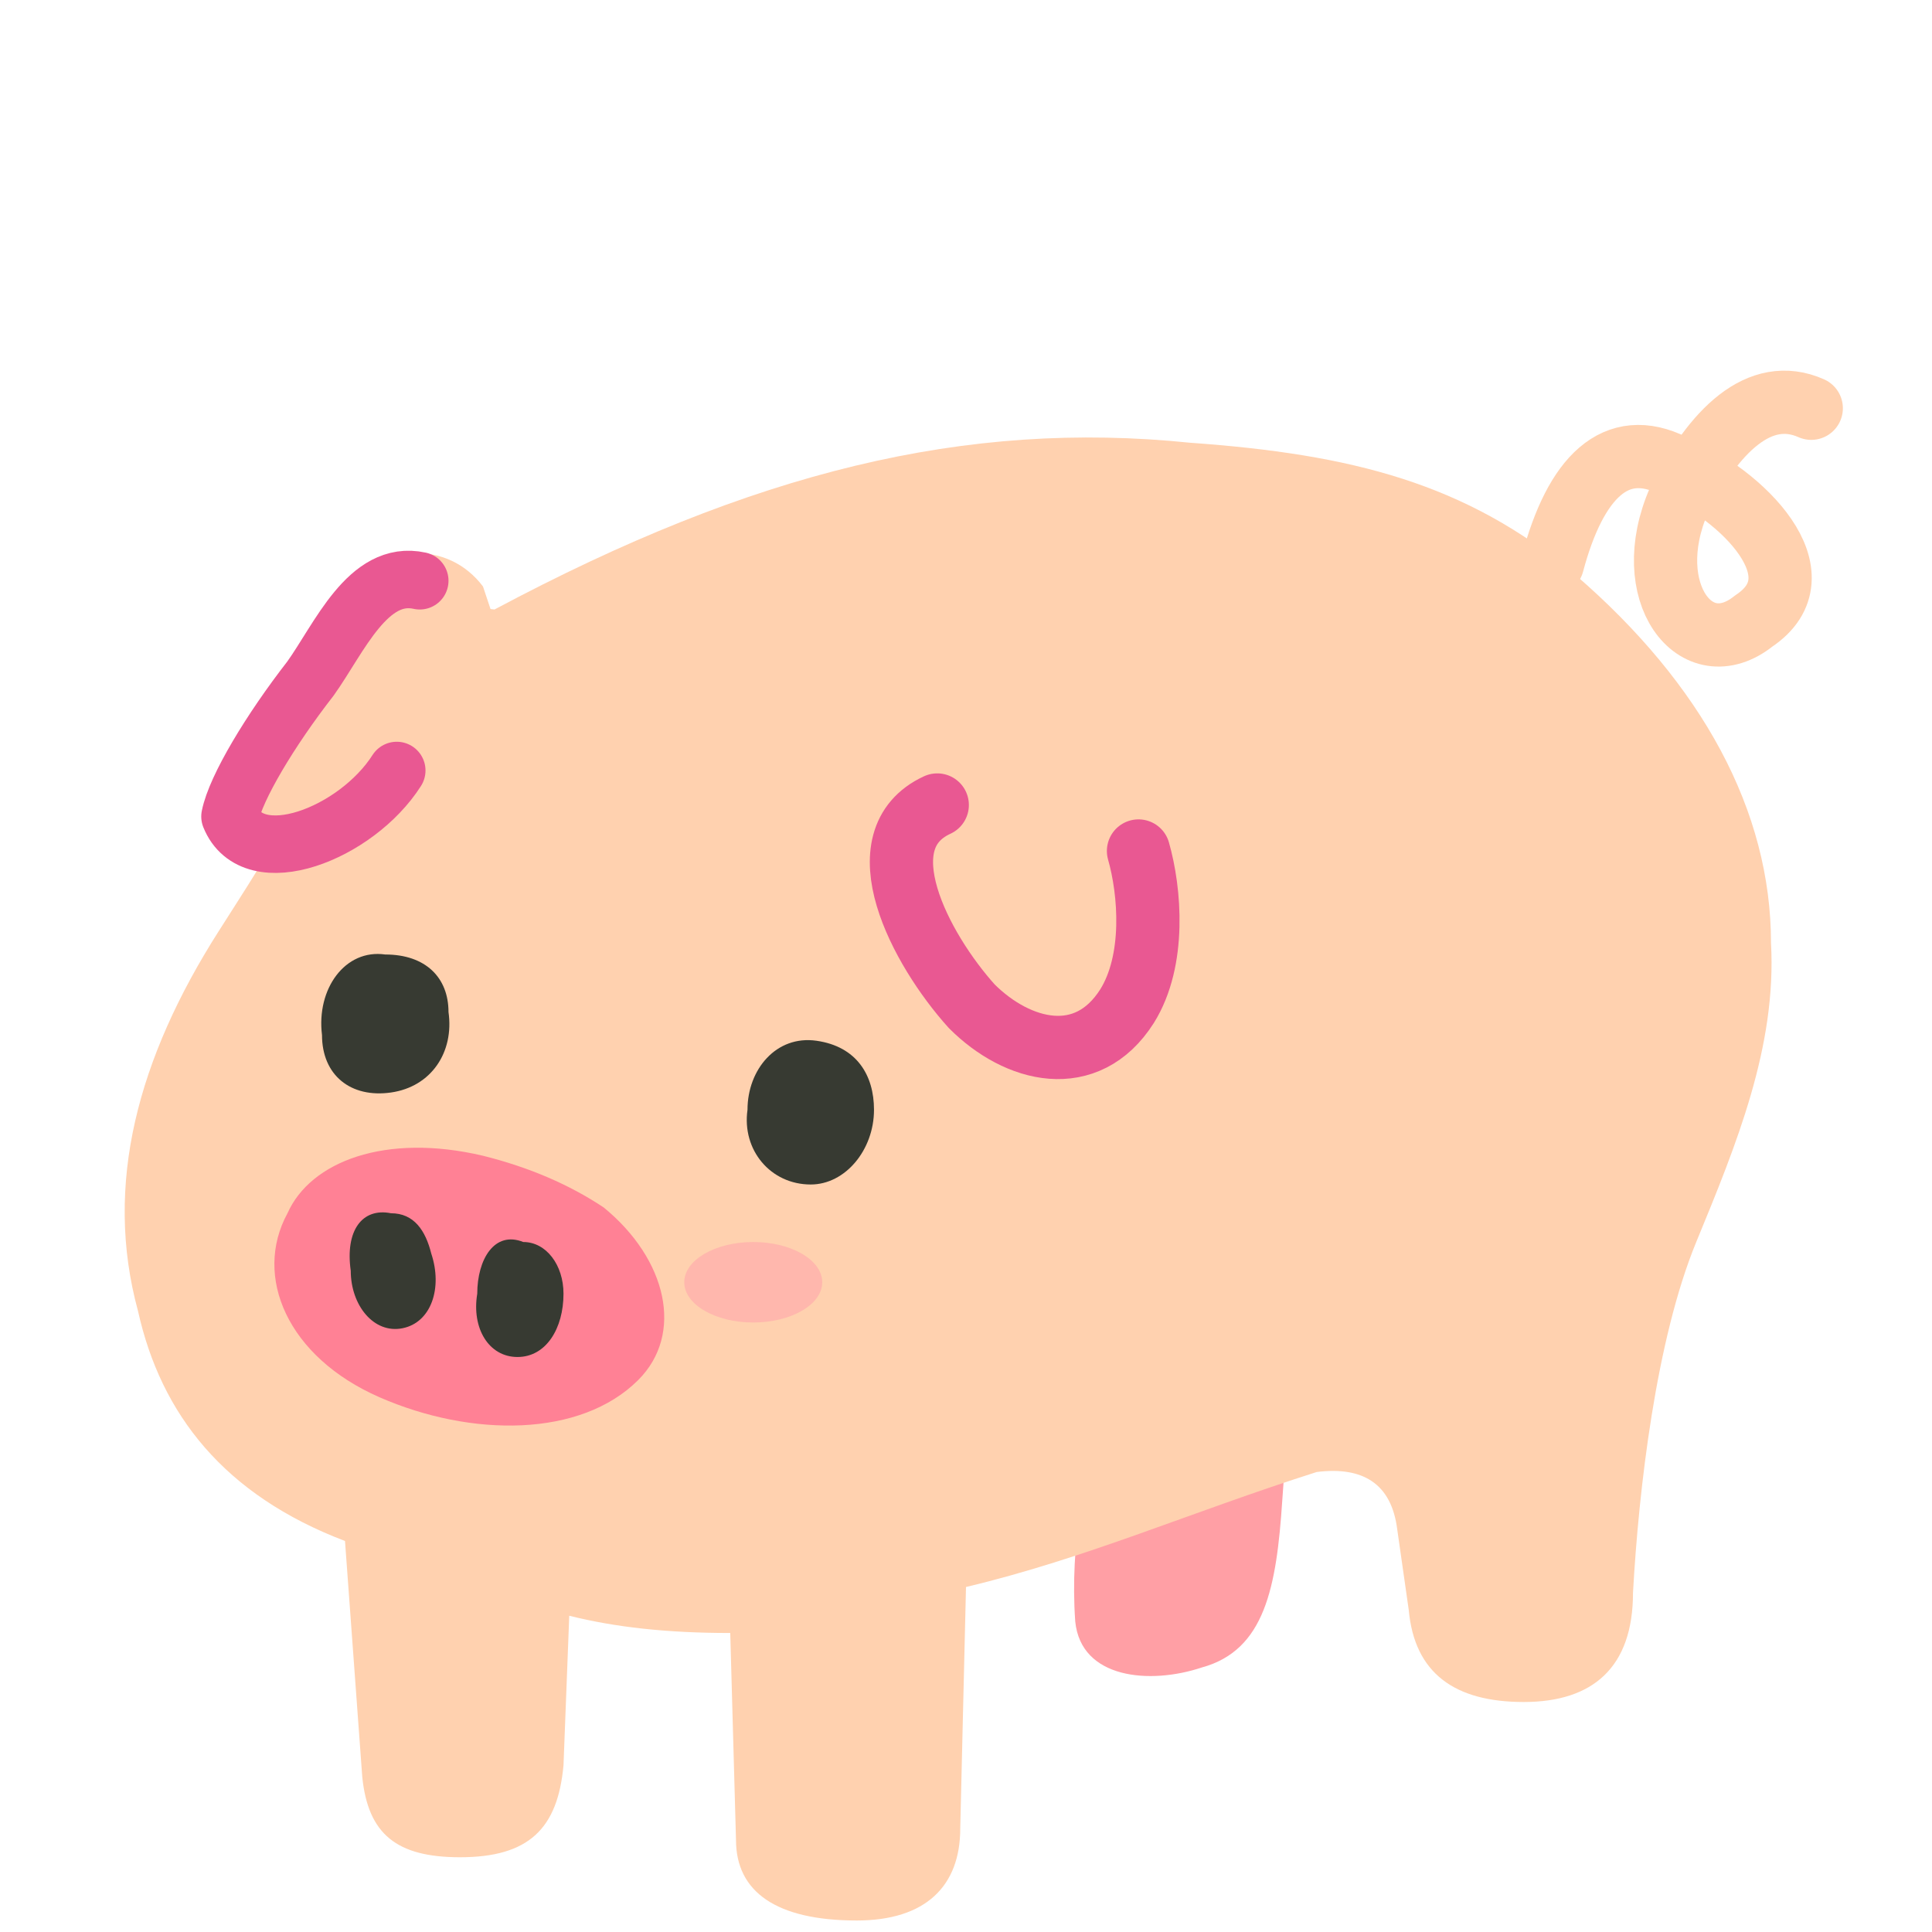
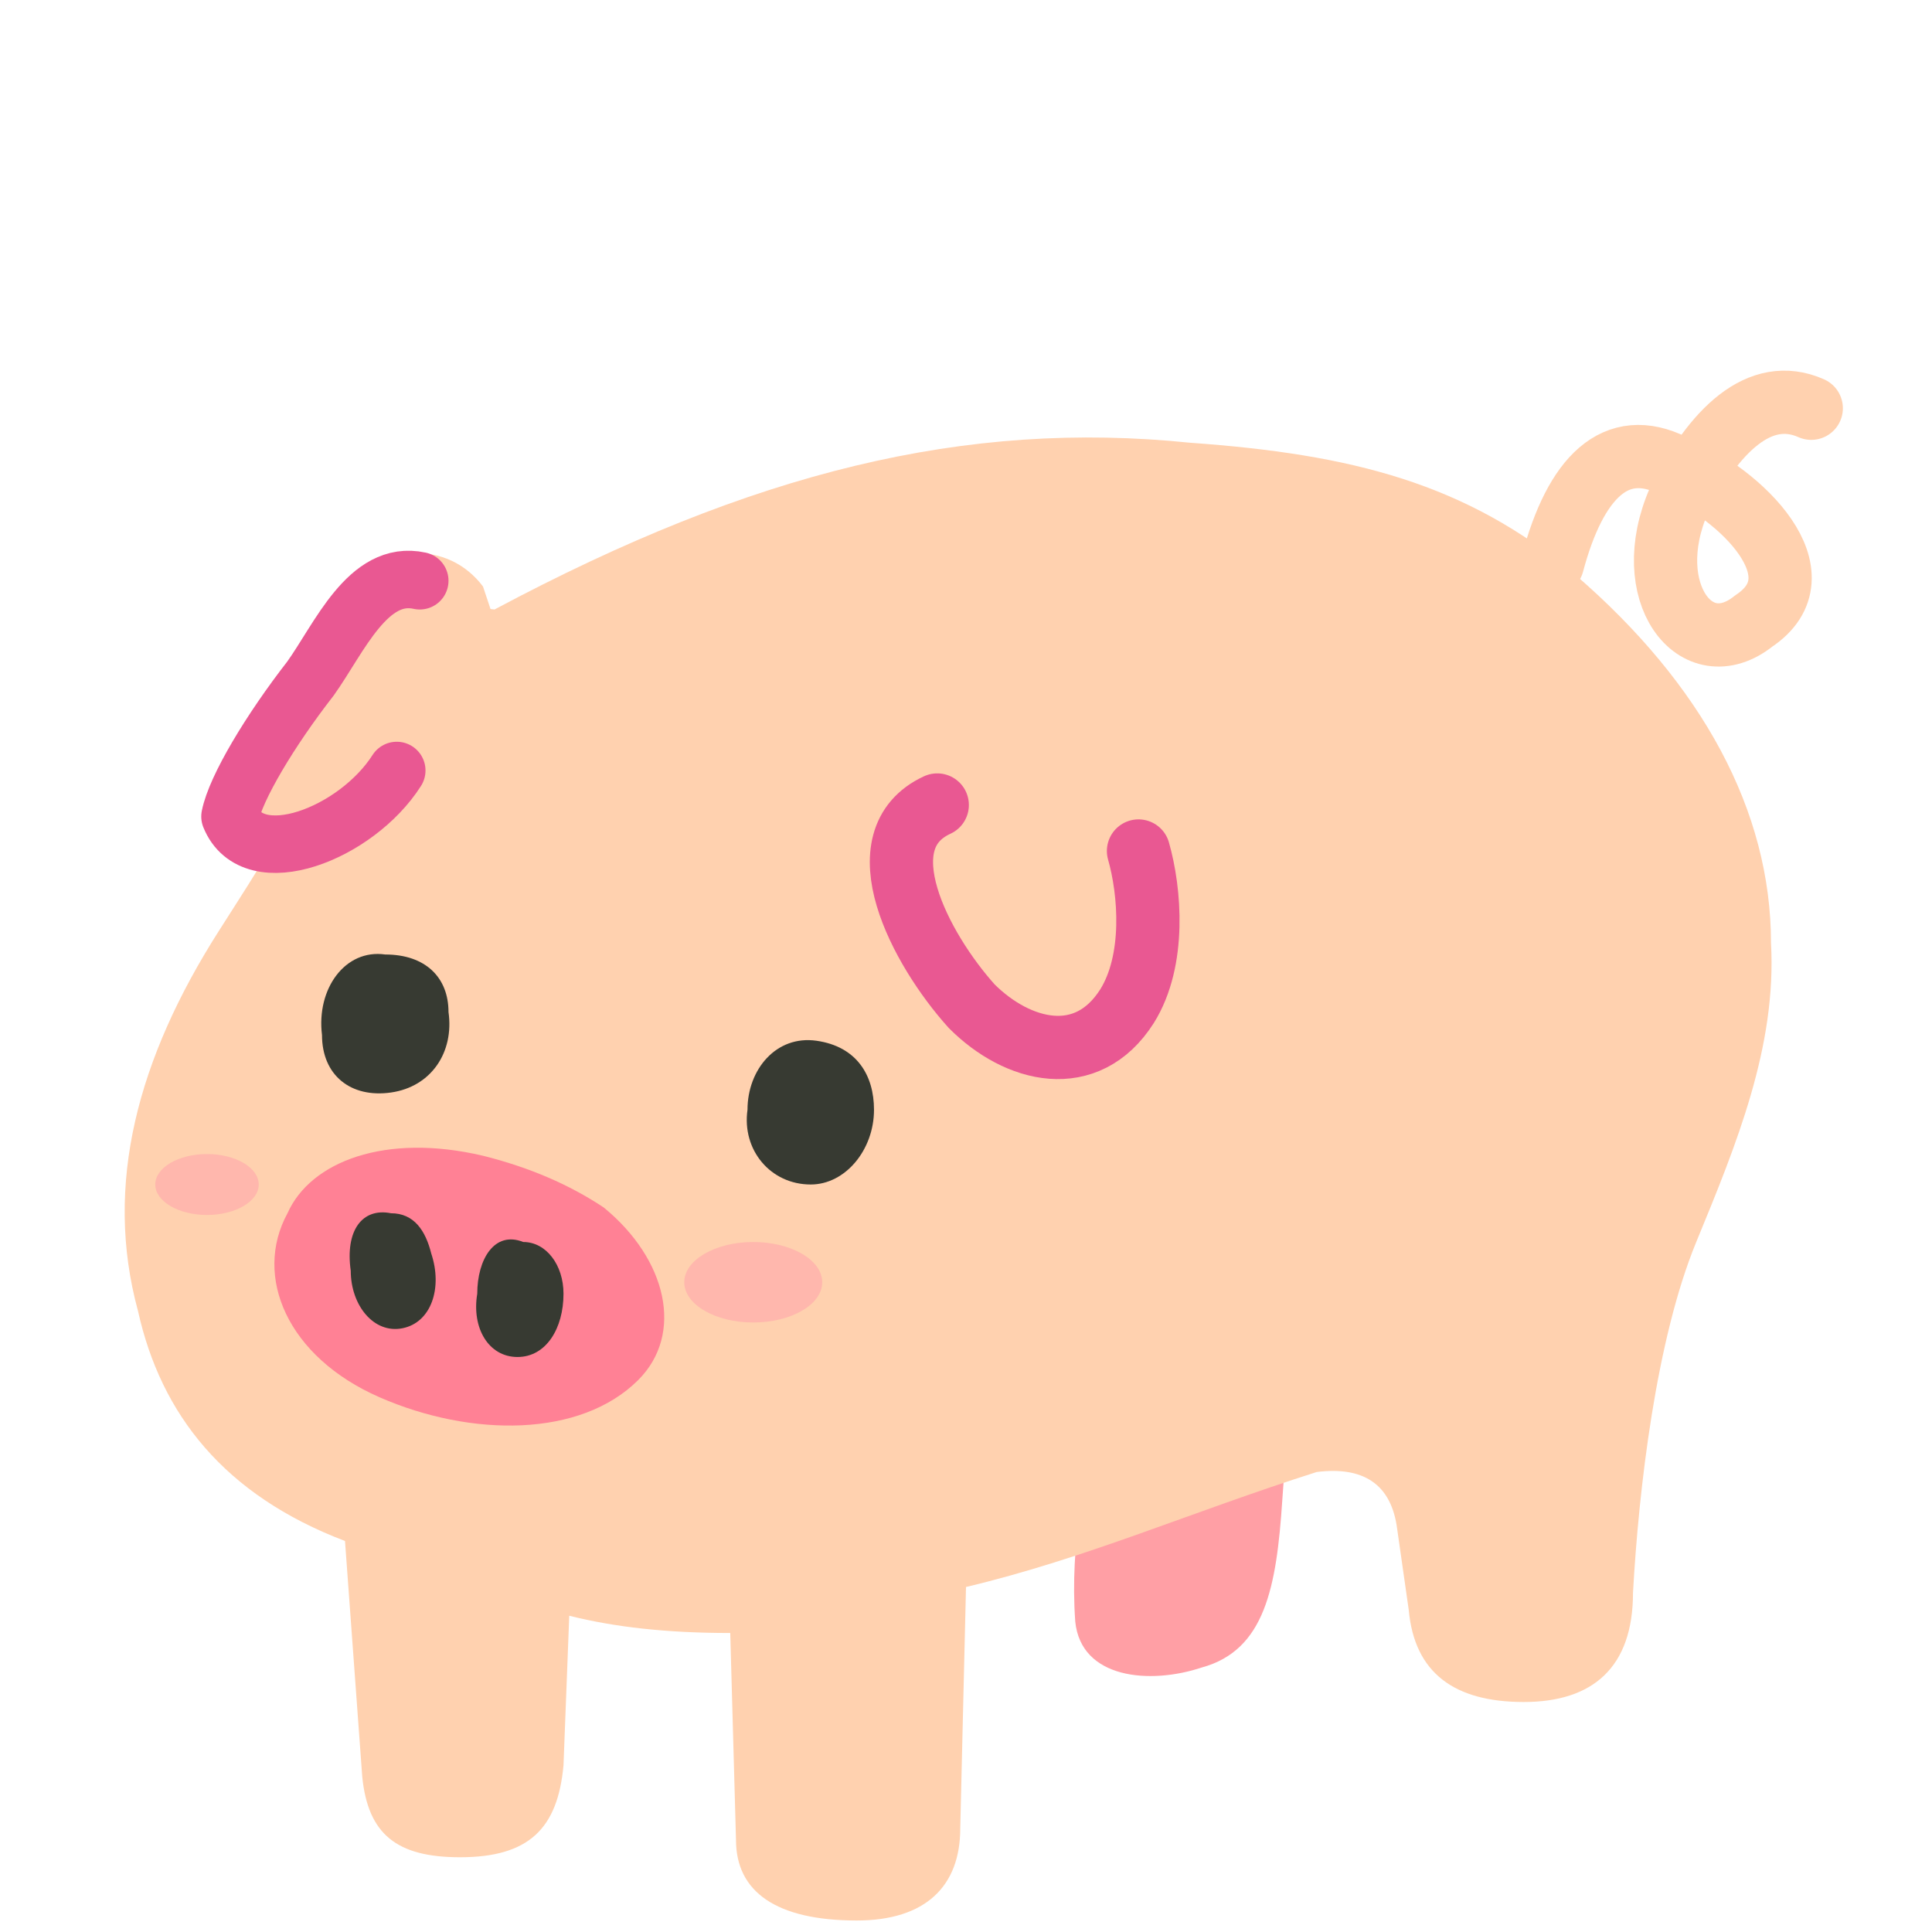
<svg xmlns="http://www.w3.org/2000/svg" viewBox="24 -36 336 336" width="128" height="128" role="img" aria-label="青年猪">
  <style>
    .eye{animation:blink 4.2s infinite;transform-box:fill-box;transform-origin:50% 50%}
    .tail{animation:wag 1.4s ease-in-out infinite;transform-origin:296px 64px}
    .ear2{animation:flick 5.2s ease-in-out infinite;transform-origin:205px 108px}
    @keyframes blink{0%,90%,100%{transform:scaleY(1)}93%{transform:scaleY(.1)}}
    @keyframes wag{50%{transform:rotate(14deg)}}
    @keyframes flick{0%,80%,100%{transform:rotate(0)}85%{transform:rotate(-12deg)}90%{transform:rotate(4deg)}}
    .breathe{animation:breathe 2.6s ease-in-out infinite;transform-origin:190px 298px}
    @keyframes breathe{50%{transform:scale(1.015,.975)}}
    @media (prefers-reduced-motion:reduce){*{animation:none!important}}
  </style>
  <g class="breathe">
    <g class="pig" stroke-linecap="round" stroke-linejoin="round">
      <path fill="#FF9FA5" d="M214 210C213 221 210 232 211 246C212 256 224 257 233 254C244 251 246 240 247 225L248 211Z" />
      <path class="tail" d="M294 62C298 47 305 40 315 45C327 50 341 64 329 72C319 80 309 67 316 51C322 39 330 31 339 35" fill="none" stroke="#FFD1AF" stroke-width="11" />
      <path fill="#FFD1AF" d="M110 70C155 46 192 37 231 41C259 43 279 48 298 64C320 83 332 105 332 128C333 146 326 163 319 180C312 197 309 223 308 241C308 254 301 260 289 260C277 260 270 255 269 244L267 230C266 222 261 219 253 220C231 227 213 235 192 240L191 282C191 292 185 298 173 298C159 298 152 293 152 284L151 248C140 248 131 247 123 245L122 271C121 282 116 287 104 287C93 287 88 283 87 273L84 232C63 224 52 210 48 192C42 170 48 148 62 126C69 115 75 106 80 94C87 79 96 68 110 70Z" />
      <path fill="#FFD1AF" d="M63 107C64 97 75 81 84 68C90 58 102 58 108 66L115 87L90 113Z" />
      <path class="ear1" d="M97 65C88 63 83 75 78 82C71 91 65 101 64 106C68 116 86 109 93 98" fill="none" stroke="#E95892" stroke-width="10" />
      <path class="ear2" d="M187 104C174 110 184 129 193 139C201 147 213 150 220 139C225 131 224 119 222 112" fill="none" stroke="#E95892" stroke-width="11" />
      <path class="eye" fill="#373A32" d="M91 130C84 129 79 136 80 144C80 151 85 155 92 154C99 153 103 147 102 140C102 134 98 130 91 130Z" />
      <path class="eye" fill="#373A32" d="M166 145C159 144 154 150 154 157C153 164 158 170 165 170C171 170 176 164 176 157C176 151 173 146 166 145Z" />
      <g class="snout">
        <path fill="#FF8195" d="M108 165C91 161 78 166 74 175C68 186 74 200 90 207C106 214 125 214 135 204C143 196 140 183 129 174C123 170 116 167 108 165Z" />
        <path fill="#373A32" d="M92 175C87 174 84 178 85 185C85 191 89 196 94 195C99 194 101 188 99 182C98 178 96 175 92 175Z" />
        <path fill="#373A32" d="M115 180C110 178 107 183 107 189C106 195 109 200 114 200C119 200 122 195 122 189C122 184 119 180 115 180Z" />
      </g>
      <ellipse class="blush" cx="155" cy="187" rx="12" ry="7" fill="#FFAFAC" opacity=".75" />
+       <ellipse class="blush" cx="60" cy="170" rx="9" ry="5.3" fill="#FFAFAC" opacity=".75" />
    </g>
  </g>
</svg>
